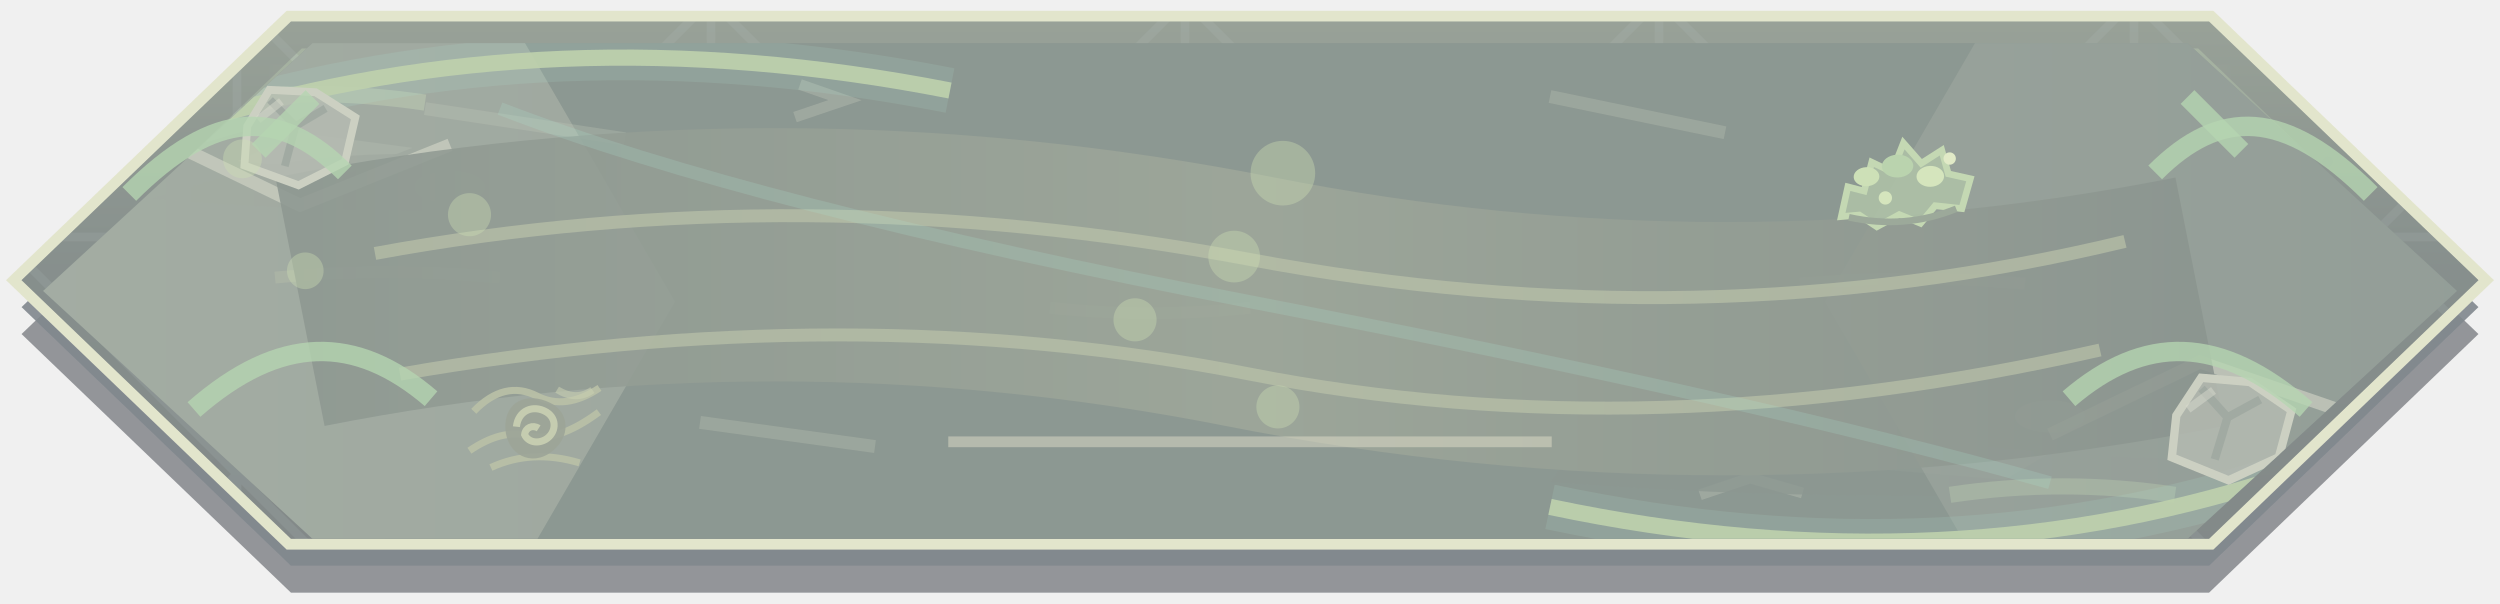
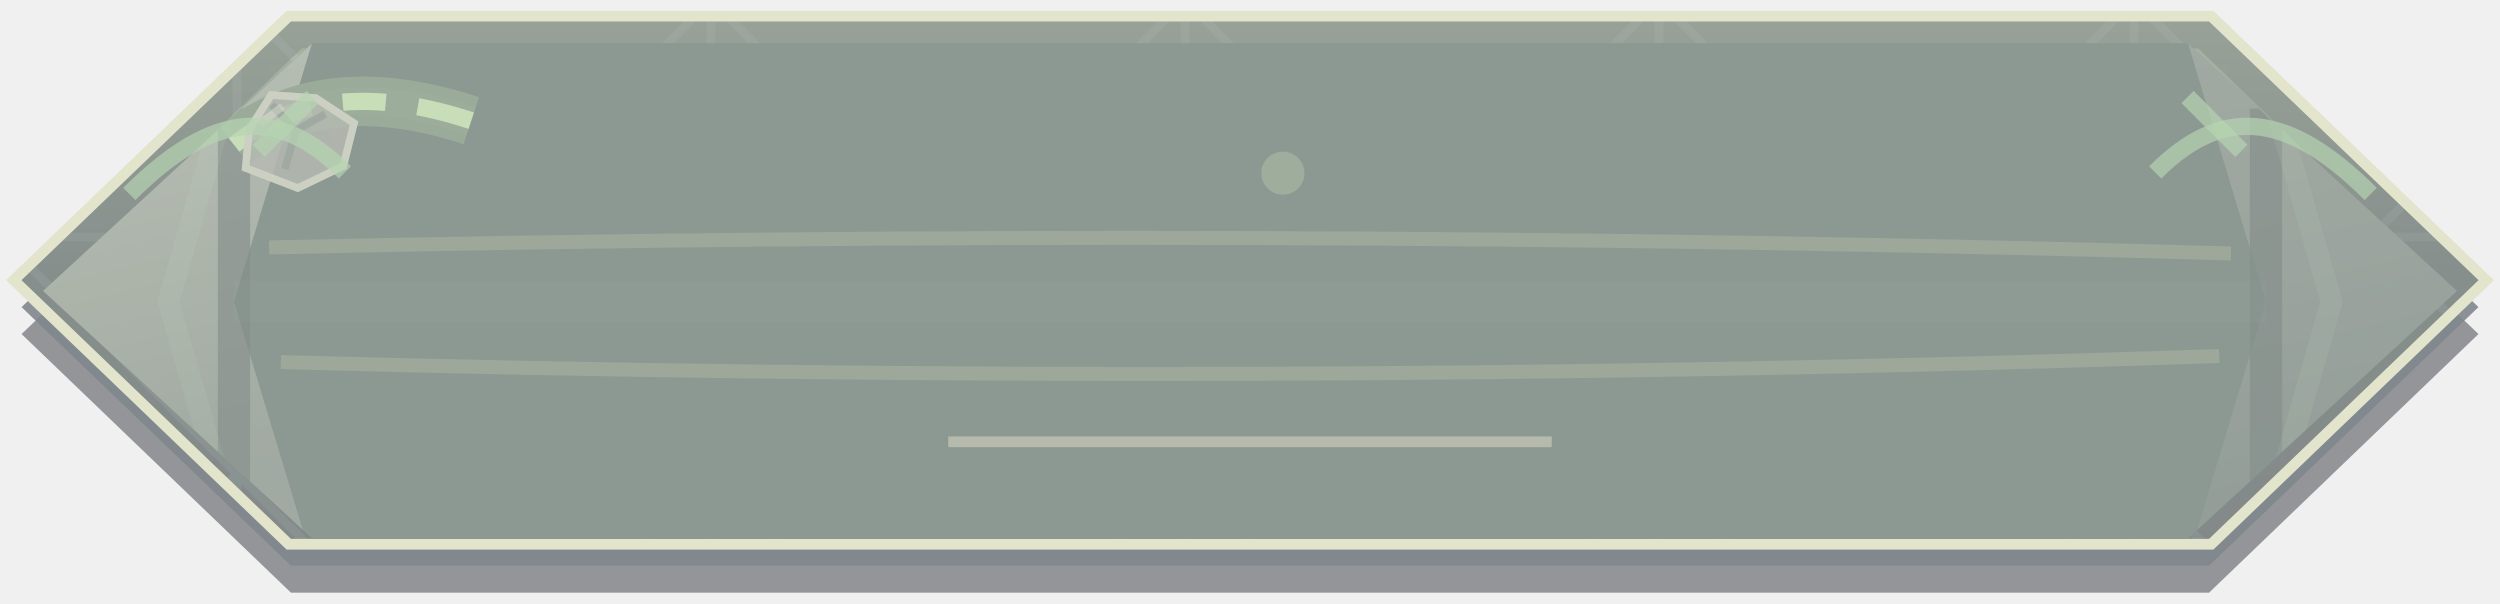
<svg xmlns="http://www.w3.org/2000/svg" width="464" height="112" viewBox="0 0 232 56" role="img" aria-label="M7 secondary-hex-button disabled" data-style="m11-enchanted-forest@0.1.0" data-geometry-shape="wide-hexagon" data-corner-radius="2" data-end-cap-depth="25">
  <defs>
    <linearGradient id="m11-secondary-hex-button-232x56-disabled-plate" x1="0" y1="0" x2="0" y2="1">
      <stop offset="0" stop-color="#5C7650" />
      <stop offset=".48" stop-color="#20382B" />
      <stop offset="1" stop-color="#13251E" />
    </linearGradient>
    <linearGradient id="m11-secondary-hex-button-232x56-disabled-primary" x1="0" y1="0" x2="0" y2="1">
      <stop offset="0" stop-color="#F1E8C8" />
      <stop offset=".45" stop-color="#66D9B2" />
      <stop offset="1" stop-color="#2A856F" />
    </linearGradient>
    <linearGradient id="m11-secondary-hex-button-232x56-disabled-energy" x1="0" y1="0" x2="1" y2="0">
      <stop offset="0" stop-color="#B8E0A5" stop-opacity="0" />
      <stop offset=".5" stop-color="#B8E0A5" stop-opacity=".86" />
      <stop offset="1" stop-color="#B8E0A5" stop-opacity="0" />
    </linearGradient>
    <pattern id="m11-secondary-hex-button-232x56-disabled-grain" width="28" height="28" patternUnits="userSpaceOnUse">
      <circle cx="5" cy="7" r=".6" fill="#FFFFFF" fill-opacity=".12" />
      <circle cx="20" cy="15" r=".45" fill="#061321" fill-opacity=".2" />
    </pattern>
    <pattern id="m11-secondary-hex-button-232x56-disabled-plate-pattern" width="44" height="44" patternUnits="userSpaceOnUse">
      <path d="M0 22H44M22 0V44M0 22L22 0 44 22 22 44Z" fill="none" stroke="#D8FBFF" stroke-opacity=".12" stroke-width=".8" />
    </pattern>
    <mask id="m11-secondary-hex-button-232x56-disabled-mask">
      <path d="M27 2H205L230 26L205 50H27L2 26Z" fill="white" />
    </mask>
  </defs>
  <g opacity="0.48">
    <g id="m11-secondary-hex-button-232x56-disabled-outer-shadow" data-layer="outer-shadow" transform="translate(0 5)">
      <path d="M27 2H205L230 26L205 50H27L2 26Z" fill="#020812" opacity=".82" />
    </g>
    <g id="m11-secondary-hex-button-232x56-disabled-connected-depth" data-layer="connected-depth" transform="translate(0 2.5)">
      <path d="M27 2H205L230 26L205 50H27L2 26Z" fill="#071522" opacity=".9" />
    </g>
    <g id="m11-secondary-hex-button-232x56-disabled-outer-frame" data-layer="outer-frame">
      <path d="M27 2H205L230 26L205 50H27L2 26Z" fill="#071421" stroke="#D4D9A6" stroke-width="2" stroke-linejoin="miter" />
    </g>
    <g id="m11-secondary-hex-button-232x56-disabled-inner-plate-fill" data-layer="inner-plate-fill">
      <path d="M27 2H205L230 26L205 50H27L2 26Z" fill="url(#m11-secondary-hex-button-232x56-disabled-plate)" />
    </g>
    <g id="m11-secondary-hex-button-232x56-disabled-surface-grain" data-layer="surface-grain" data-material-source="m8-ice-grain" mask="url(#m11-secondary-hex-button-232x56-disabled-mask)">
      <rect width="232" height="56" fill="url(#m11-secondary-hex-button-232x56-disabled-grain)" />
    </g>
    <g id="m11-secondary-hex-button-232x56-disabled-surface-pattern" data-layer="surface-pattern" data-material-source="m8-crystal-facet-pattern" mask="url(#m11-secondary-hex-button-232x56-disabled-mask)">
      <rect width="232" height="56" fill="url(#m11-secondary-hex-button-232x56-disabled-plate-pattern)" />
    </g>
    <g id="m11-secondary-hex-button-232x56-disabled-side-bevel-shade" data-layer="side-bevel-shade" mask="url(#m11-secondary-hex-button-232x56-disabled-mask)">
      <path d="M27 2H205L230 26L205 50H27L2 26Z" fill="none" stroke="#020812" stroke-opacity=".38" stroke-width="5" />
    </g>
    <g id="m11-secondary-hex-button-232x56-disabled-top-bevel-highlight" data-layer="top-bevel-highlight" mask="url(#m11-secondary-hex-button-232x56-disabled-mask)">
      <path d="M35 8H197" stroke="#FFFFFF" stroke-opacity=".55" stroke-width="3" stroke-linecap="square" />
    </g>
    <g id="m11-secondary-hex-button-232x56-disabled-cold-edge-accent" data-layer="cold-edge-accent" data-material-source="m8-cold-edge-accent" mask="url(#m11-secondary-hex-button-232x56-disabled-mask)">
      <rect x="25" y="6" width="182" height="8" fill="url(#m11-secondary-hex-button-232x56-disabled-energy)" />
    </g>
    <g id="m11-secondary-hex-button-232x56-disabled-ornament-decal" data-layer="ornament-decal" data-material-source="m7-ornament-marks" mask="url(#m11-secondary-hex-button-232x56-disabled-mask)">
      <path d="M33 43h16M183 43h16" stroke="#E6FCFF" stroke-opacity=".5" stroke-width="2" />
    </g>
    <g id="m11-secondary-hex-button-material-stack" data-layer="forest-material-stack" data-material-families="weathered-stone,dark-wood,moss-lichen">
      <path d="M29 4H203L228 27L203 50H29L4 27Z" fill="#20382B" />
    </g>
-     <g id="m11-secondary-hex-button-material-detail" data-layer="forest-material-detail" data-material-channels="stone-chips,wood-grain,moss-mask" data-detail-scale="component">
-       <path d="M39.44 10.08l18.56 2.8M143.84 8.96l16.24 3.36M64.96 39.2l16.24 2.24" stroke="#6B8063" stroke-width="1.2" stroke-opacity=".72" />
-     </g>
-     <g id="m11-secondary-hex-button-material-face-depth" data-layer="forest-material-face-depth" data-material-source="shared-face-geometry">
-       <clipPath id="m11-secondary-hex-button-face-clip">
+     <g id="m11-secondary-hex-button-integrated-material-regions" data-layer="forest-integrated-material-regions" data-integration="construction-profile-connected" data-variation-seed="51731" data-density-class="secondary-hex-button" data-cluster-budget="1" data-speckle-budget="1" data-ornament-budget="2" data-profile-stages="3" data-state-contract="dormant-unavailable" data-state="disabled">
+       <defs>
+         <linearGradient id="m11-secondary-hex-button-stone-construction-depth" x2="1" y2="1">
+           <stop stop-color="#BAC0A1" stop-opacity=".76" />
+           <stop offset=".42" stop-color="#697765" stop-opacity=".72" />
+           <stop offset="1" stop-color="#263C33" stop-opacity=".92" />
+         </linearGradient>
+         <linearGradient id="m11-secondary-hex-button-wood-construction-depth" x2=".8" y2=".2">
+           <stop stop-color="#172B21" />
+           <stop offset=".45" stop-color="#4A5B3D" />
+           <stop offset=".7" stop-color="#293C2C" />
+           <stop offset="1" stop-color="#12251C" />
+         </linearGradient>
+       </defs>
+       <clipPath id="m11-secondary-hex-button-construction-clip">
        <path d="M29 4H203L228 27L203 50H29L4 27Z" />
      </clipPath>
-       <g clip-path="url(#m11-secondary-hex-button-face-clip)">
-         <g data-layer="forest-weathered-stone">
-           <path d="M27.84 12.32l10.44 1.4 -5.8 2.24 -10.44 -1.008ZM178.64 40.88l11.6 1.12 -4.176 2.52 -12.064 -1.008Z" fill="#7C8D70" fill-opacity=".45" />
-           <path d="M74.24 7.84l4.176 1.456 -4.64 1.568M157.76 45.92l4.64 -1.568 4.872 1.4" fill="none" stroke="#9BA687" stroke-width="1" stroke-opacity=".55" />
+       <g clip-path="url(#m11-secondary-hex-button-construction-clip)">
+         <g data-layer="forest-wood-surface-region" data-material-family="wood" data-growth-vector="horizontal-action" data-construction-profile="growth-vector-body,tapered-relief,masked-termination">
+           <path data-layer="forest-wood-growth-body" d="M21.715 28H210.285" stroke="url(#m11-secondary-hex-button-wood-construction-depth)" stroke-width="34.7" stroke-linecap="round" />
+           <path data-layer="forest-wood-relief-bands" d="M24.972 22.96Q116 20.943 207.028 23.52M26.058 33.6Q116 36.063 205.942 33.04" fill="none" stroke="#8A9C61" stroke-width="1.3" stroke-opacity="0.33" />
        </g>
-         <g data-layer="forest-dark-wood-grain">
-           <path d="M25.52 25.76q10.44 -1.008 20.88 0M97.44 28.56q9.28 1.008 18.56 0M167.04 26.32q10.44 -0.896 20.88 0" fill="none" stroke="#72854C" stroke-width="1.1" stroke-opacity=".62" />
+         <g data-layer="forest-stone-surface-region" data-material-family="stone" data-construction-profile="structural-end-plate,contact-occlusion,light-facing-bevel">
+           <path d="M0 0H30.16L21.715 28 30.16 56H0ZM232 0H201.84L210.285 28 201.84 56H232Z" fill="url(#m11-secondary-hex-button-stone-construction-depth)" fill-opacity="0.86" />
+           <path data-layer="forest-stone-contact-occlusion" d="M21.715 10.08V45.92M210.285 10.08V45.92" stroke="#10241C" stroke-width="3" stroke-opacity=".65" />
+           <path data-layer="forest-stone-light-facing-bevel" d="M0 1H30.16M201.84 1H232" stroke="#D9D9B2" stroke-width="1.5" stroke-opacity="0.26" />
        </g>
-         <g data-layer="forest-moss-growth-mask" fill="#9BCB78" fill-opacity=".48">
-           <ellipse cx="41.76" cy="17.36" rx="3.248" ry="1.5" />
-           <ellipse cx="190.24" cy="38.64" rx="3.248" ry="1.5" />
+         <g data-layer="forest-moss-surface-region" data-material-family="moss" data-substrate="stone-wood-end-seam" data-construction-profile="anchored-substrate,irregular-transition,receiver-tint">
+           <path data-layer="forest-moss-substrate" d="M21.715 13.44Q30.16 6.72 43.732 11.2" fill="none" stroke="#3E613C" stroke-width="4.6" />
+           <path data-layer="forest-moss-coverage-transition" d="M21.715 13.44Q30.16 6.72 43.732 11.2" fill="none" stroke="#9AC979" stroke-width="1.6" stroke-dasharray="8 3 4 3" />
+         </g>
+         <g data-layer="forest-living-light-surface-response" data-material-family="living-light" data-light-response="state-bound-material-receivers" data-receiver-opacity="0.04" data-edge-opacity="0.08">
+           <path data-layer="forest-wood-light-receiver" d="M21.715 28H210.285" fill="none" stroke="#66D9B2" stroke-width="3.9" stroke-opacity="0.04" />
+           <path data-layer="forest-edge-light-receiver" d="M21.715 6.72L15.635 28 21.715 49.28M210.285 6.72L216.365 28 210.285 49.28" fill="none" stroke="#B8F0B2" stroke-width="2" stroke-opacity="0.08" />
+           <path data-layer="forest-moss-light-receiver" d="M21.715 13.44Q30.16 6.72 43.732 11.2" fill="none" stroke="#C4F3B7" stroke-width="2.6" stroke-opacity="0.03" />
        </g>
      </g>
    </g>
-     <g id="m11-secondary-hex-button-material-restraint" data-layer="forest-material-restraint" data-restraint="edge-anchored-low-opacity">
-       <clipPath id="m11-secondary-hex-button-restraint-clip">
-         <path d="M29 4H203L228 27L203 50H29L4 27Z" />
-       </clipPath>
-       <g clip-path="url(#m11-secondary-hex-button-restraint-clip)">
-         <path d="M0 0H232V56H0Z" fill="#20382B" fill-opacity=".42" />
-         <g data-layer="forest-moss-edge-anchor" fill="#20382B" fill-opacity=".78">
-           <path d="M23.2 15.68q13.92 -2.8 30.16 0q11.6 2.24 25.52 -.01l-6.96 2.8q-32.48 2.24 -58 -.02Z" />
-           <path d="M146.16 41.44q18.56 -3.36 39.44 -.01q18.56 2.24 32.48 -.03l-4.64 3.36q-37.12 2.52 -69.6 -.01Z" />
-         </g>
-         <path d="M18.56 9.52q10.44 -1.568 20.88 0M180.96 45.92q10.44 -1.568 20.88 0" fill="none" stroke="#9BCB78" stroke-width="1.5" stroke-opacity=".42" />
-       </g>
-     </g>
-     <g id="m11-secondary-hex-button-integrated-material-regions" data-layer="forest-integrated-material-regions" data-integration="edge-anchored-connected" data-variation-seed="51731">
-       <defs>
-         <linearGradient id="m11-secondary-hex-button-stone-depth" x2="1">
-           <stop stop-color="#9BA687" stop-opacity=".68" />
-           <stop offset="1" stop-color="#425548" stop-opacity=".72" />
-         </linearGradient>
-         <linearGradient id="m11-secondary-hex-button-wood-depth" x2="1">
-           <stop stop-color="#22372A" />
-           <stop offset=".5" stop-color="#45583D" />
-           <stop offset="1" stop-color="#1C3025" />
-         </linearGradient>
-       </defs>
-       <clipPath id="m11-secondary-hex-button-integrated-surface-clip">
-         <path d="M29 4H203L228 27L203 50H29L4 27Z" />
-       </clipPath>
-       <g clip-path="url(#m11-secondary-hex-button-integrated-surface-clip)">
-         <g data-layer="forest-stone-surface-region" data-material-family="stone" data-depth-response="faceted-edge-plates">
-           <path d="M0 0H46.4L62.64 28 46.4 56H0ZM232 0H185.6L169.36 28 185.6 56H232Z" fill="url(#m11-secondary-hex-button-stone-depth)" fill-opacity=".58" />
-           <path d="M11.6 11.2l16.24 7.84 13.92-5.6M190.24 40.32l13.92-6.72 16.24 5.6" fill="none" stroke="#C2C7A8" stroke-width="1.2" stroke-opacity=".55" />
-         </g>
-         <g data-layer="forest-wood-surface-region" data-material-family="wood" data-depth-response="recessed-grain-band">
-           <path d="M27.84 28Q71.92 19.288 116 28T204.16 28" fill="none" stroke="url(#m11-secondary-hex-button-wood-depth)" stroke-width="23.5" stroke-opacity=".88" />
-           <path d="M34.8 23.52Q74.24 16.24 116 24.08T197.2 22.4M37.12 34.72Q78.88 27.44 116 34.72T194.88 32.48" fill="none" stroke="#84945F" stroke-width="1.2" stroke-opacity=".66" />
-         </g>
-         <g data-layer="forest-moss-surface-region" data-material-family="moss" data-depth-response="edge-growth-light-catch">
-           <path d="M18.56 11.2Q51.04 1.12 88.16 8.4M143.84 47.04Q180.96 54.88 213.44 43.68" fill="none" stroke="#66D9B2" stroke-width="4.2" stroke-opacity=".14" />
-           <path d="M18.56 11.2Q51.04 1.12 88.16 8.4M143.84 47.04Q180.96 54.88 213.44 43.68" fill="none" stroke="#88AF64" stroke-width="1.5" stroke-opacity=".92" />
-         </g>
-         <g data-layer="forest-living-light-surface-response" data-material-family="living-light" data-light-response="root-linked-local">
-           <path d="M116 28Q69.6 19.04 46.4 10.08M116 28Q162.4 36.96 190.24 44.8" fill="none" stroke="#66D9B2" stroke-width="1.2" stroke-opacity=".2" />
-         </g>
-       </g>
-     </g>
-     <g id="m11-secondary-hex-button-authored-material-clusters" data-layer="forest-authored-material-clusters" data-material-families="stone,wood,moss" data-variation-seed="51731" data-cluster-count="4" data-cluster-scale="component" data-placement="component-aware">
+     <g id="m11-secondary-hex-button-authored-material-clusters" data-layer="forest-authored-material-clusters" data-material-families="stone,wood,moss" data-variation-seed="51731" data-cluster-count="1" data-cluster-scale="component" data-placement="construction-anchor-budgeted">
      <clipPath id="m11-secondary-hex-button-cluster-clip">
        <path d="M29 4H203L228 27L203 50H29L4 27Z" />
      </clipPath>
      <g clip-path="url(#m11-secondary-hex-button-cluster-clip)">
-         <g data-layer="forest-authored-cluster" data-cluster-kind="stone-chip" transform="translate(28.0 12.6) rotate(-4)">
-           <g data-layer="forest-stone-chip-cluster" data-material-family="stone" transform="scale(1.037)">
-             <path d="M-4.8-1.2l2.2-3.1 4.1.5 3.4 2.5-1.2 3.9-4.3 1.8-4.7-2.1Z" fill="#75816E" fill-opacity=".82" stroke="#A6AE91" stroke-width="0.70" />
-             <path d="M-2.6-3.4l2.1 2.5 2.8-1.4M-.5-.9l-1.2 3.5" fill="none" stroke="#495C4C" stroke-width="0.70" stroke-opacity=".9" />
-             <path d="M-3.8-1.7l2.2-1.5" stroke="#C0C5A9" stroke-width="0.70" stroke-opacity=".48" />
-           </g>
-         </g>
-         <g data-layer="forest-authored-cluster" data-cluster-kind="wood-knot" transform="translate(49.6 39.1) rotate(-1)">
-           <g data-layer="forest-wood-knot-cluster" data-material-family="wood" transform="scale(0.936)">
-             <path d="M-6.5 2.8q3.2-2.1 5.8-1.4 2.9.8 7.1-2.2M-6-1.1q3.1-3.1 6.3-1.4 2.8 1.5 6.2-.7M-4.4 4.5q4.1-1.8 8.8-.3" fill="none" stroke="#7F8D57" stroke-width="0.70" stroke-opacity=".9" />
-             <path d="M-2.9.7c-.1-2.7 2.2-3.7 4.5-2.5 2 1 1.9 3.5.1 4.8-2.1 1.6-4.5.2-4.6-2.3Z" fill="#435238" fill-opacity=".9" />
-             <path d="M-1.8.5c.2-1.6 1.7-2.2 3-1.4 1.1.7.9 2.1-.1 2.7-.9.5-1.8.2-2.1-.5.1-.7.8-1 1.4-.6" fill="none" stroke="#A0AE70" stroke-width="0.70" stroke-opacity=".9" />
-             <path d="M2.3-3.1q1.9 1.2 3.5.1" fill="none" stroke="#A0AE70" stroke-width="0.70" stroke-opacity=".55" />
-           </g>
-         </g>
-         <g data-layer="forest-authored-cluster" data-cluster-kind="moss-lichen" transform="translate(176.5 16.9) rotate(-2)">
-           <g data-layer="forest-moss-lichen-cluster" data-material-family="moss" transform="scale(0.883)">
-             <path d="M-6.5 3.4l.8-3.1 1.7.5.9-3 2.1 1.1 1.3-3 1.8 2.2 2.2-1.3.6 2.5 2.3.6-1 3.1-2.8-.4-1.6 1.8-2.2-1-2.4 1.2-1.8-1.3Z" fill="#668E58" fill-opacity=".88" stroke="#94BF70" stroke-width="0.70" />
-             <ellipse cx="-3.7" cy="-.7" rx="1.35" ry="1" fill="#A8CF79" />
-             <ellipse cx="-.4" cy="-1.7" rx="1.65" ry="1.2" fill="#7FB467" />
-             <ellipse cx="3" cy="-.5" rx="1.45" ry="1.1" fill="#B7D985" />
-             <circle cx="5.1" cy="-2.3" r=".65" fill="#D0E39A" />
-             <circle cx="-1.8" cy="1.6" r=".7" fill="#B8D986" />
-             <path d="M-5.7 3.5q5.8 1.5 11.3-.5" fill="none" stroke="#405B3C" stroke-width="0.70" />
-           </g>
-         </g>
-         <g data-layer="forest-authored-cluster" data-cluster-kind="stone-chip" transform="translate(207.3 39.7) rotate(-2)">
-           <g data-layer="forest-stone-chip-cluster" data-material-family="stone" transform="scale(1.103)">
+         <g data-layer="forest-authored-cluster" data-cluster-kind="stone-chip" transform="translate(28.0 13.0) rotate(-3)">
+           <g data-layer="forest-stone-chip-cluster" data-material-family="stone" transform="scale(1.006)">
            <path d="M-4.8-1.2l2.2-3.1 4.1.5 3.4 2.5-1.2 3.9-4.3 1.8-4.7-2.1Z" fill="#75816E" fill-opacity=".82" stroke="#A6AE91" stroke-width="0.70" />
            <path d="M-2.6-3.4l2.1 2.5 2.8-1.4M-.5-.9l-1.2 3.5" fill="none" stroke="#495C4C" stroke-width="0.70" stroke-opacity=".9" />
            <path d="M-3.8-1.7l2.2-1.5" stroke="#C0C5A9" stroke-width="0.70" stroke-opacity=".48" />
          </g>
        </g>
      </g>
    </g>
-     <g id="m11-secondary-hex-button-moss-variation" data-layer="forest-variation" data-variation-seed="51731" data-variation-baseline="false" fill="#A6CC72" fill-opacity=".38">
-       <circle cx="119.05" cy="16.07" r="3.0" />
-       <circle cx="114.53" cy="23.81" r="2.4" />
-       <circle cx="22.50" cy="14.74" r="1.8" />
-       <circle cx="43.57" cy="19.92" r="2.0" />
-       <circle cx="105.33" cy="29.68" r="2.0" />
-       <circle cx="118.59" cy="37.76" r="2.0" />
-       <circle cx="28.33" cy="25.13" r="1.7" />
+     <g id="m11-secondary-hex-button-moss-variation" data-layer="forest-variation" data-variation-seed="51731" data-variation-baseline="false" data-speckle-count="1" fill="#A6CC72" fill-opacity=".3">
+       <circle cx="119.05" cy="16.07" r="2.0" />
    </g>
-     <g id="m11-secondary-hex-button-leaf-vine-ornament" data-layer="forest-ornament" data-ornament="leaf-vine" data-ornament-count="4" fill="none" stroke="#76B86D" stroke-opacity=".78" stroke-width="1.8">
-       <path d="M12 18c8-8 14-8 20-2M220 18c-8-8-14-8-20-2M18 38c8-7 15-7 22-1M214 38c-8-7-15-7-22-1" />
+     <g id="m11-secondary-hex-button-leaf-vine-ornament" data-layer="forest-ornament" data-ornament="leaf-vine" data-ornament-count="2" fill="none" stroke="#76B86D" stroke-opacity=".68" stroke-width="1.6">
+       <path d="M12 18c8-8 14-8 20-2M220 18c-8-8-14-8-20-2" />
      <path d="M24 14l5-5M208 14l-5-5" />
    </g>
    <g id="m11-secondary-hex-button-parchment-typography" data-layer="forest-typography" data-typography-preset="m11-parchment-sage-action" data-semantic-text="required">
      <path d="M88 41h56" stroke="#EDE3B4" stroke-opacity=".42" />
    </g>
    <g id="m11-enchanted-forest-secondary-hex-button-content" data-layer="content" data-slot="editable-secondary-hex-button-content" data-safe-x="39" data-safe-y="8" data-safe-width="154" data-safe-height="38" />
  </g>
</svg>
